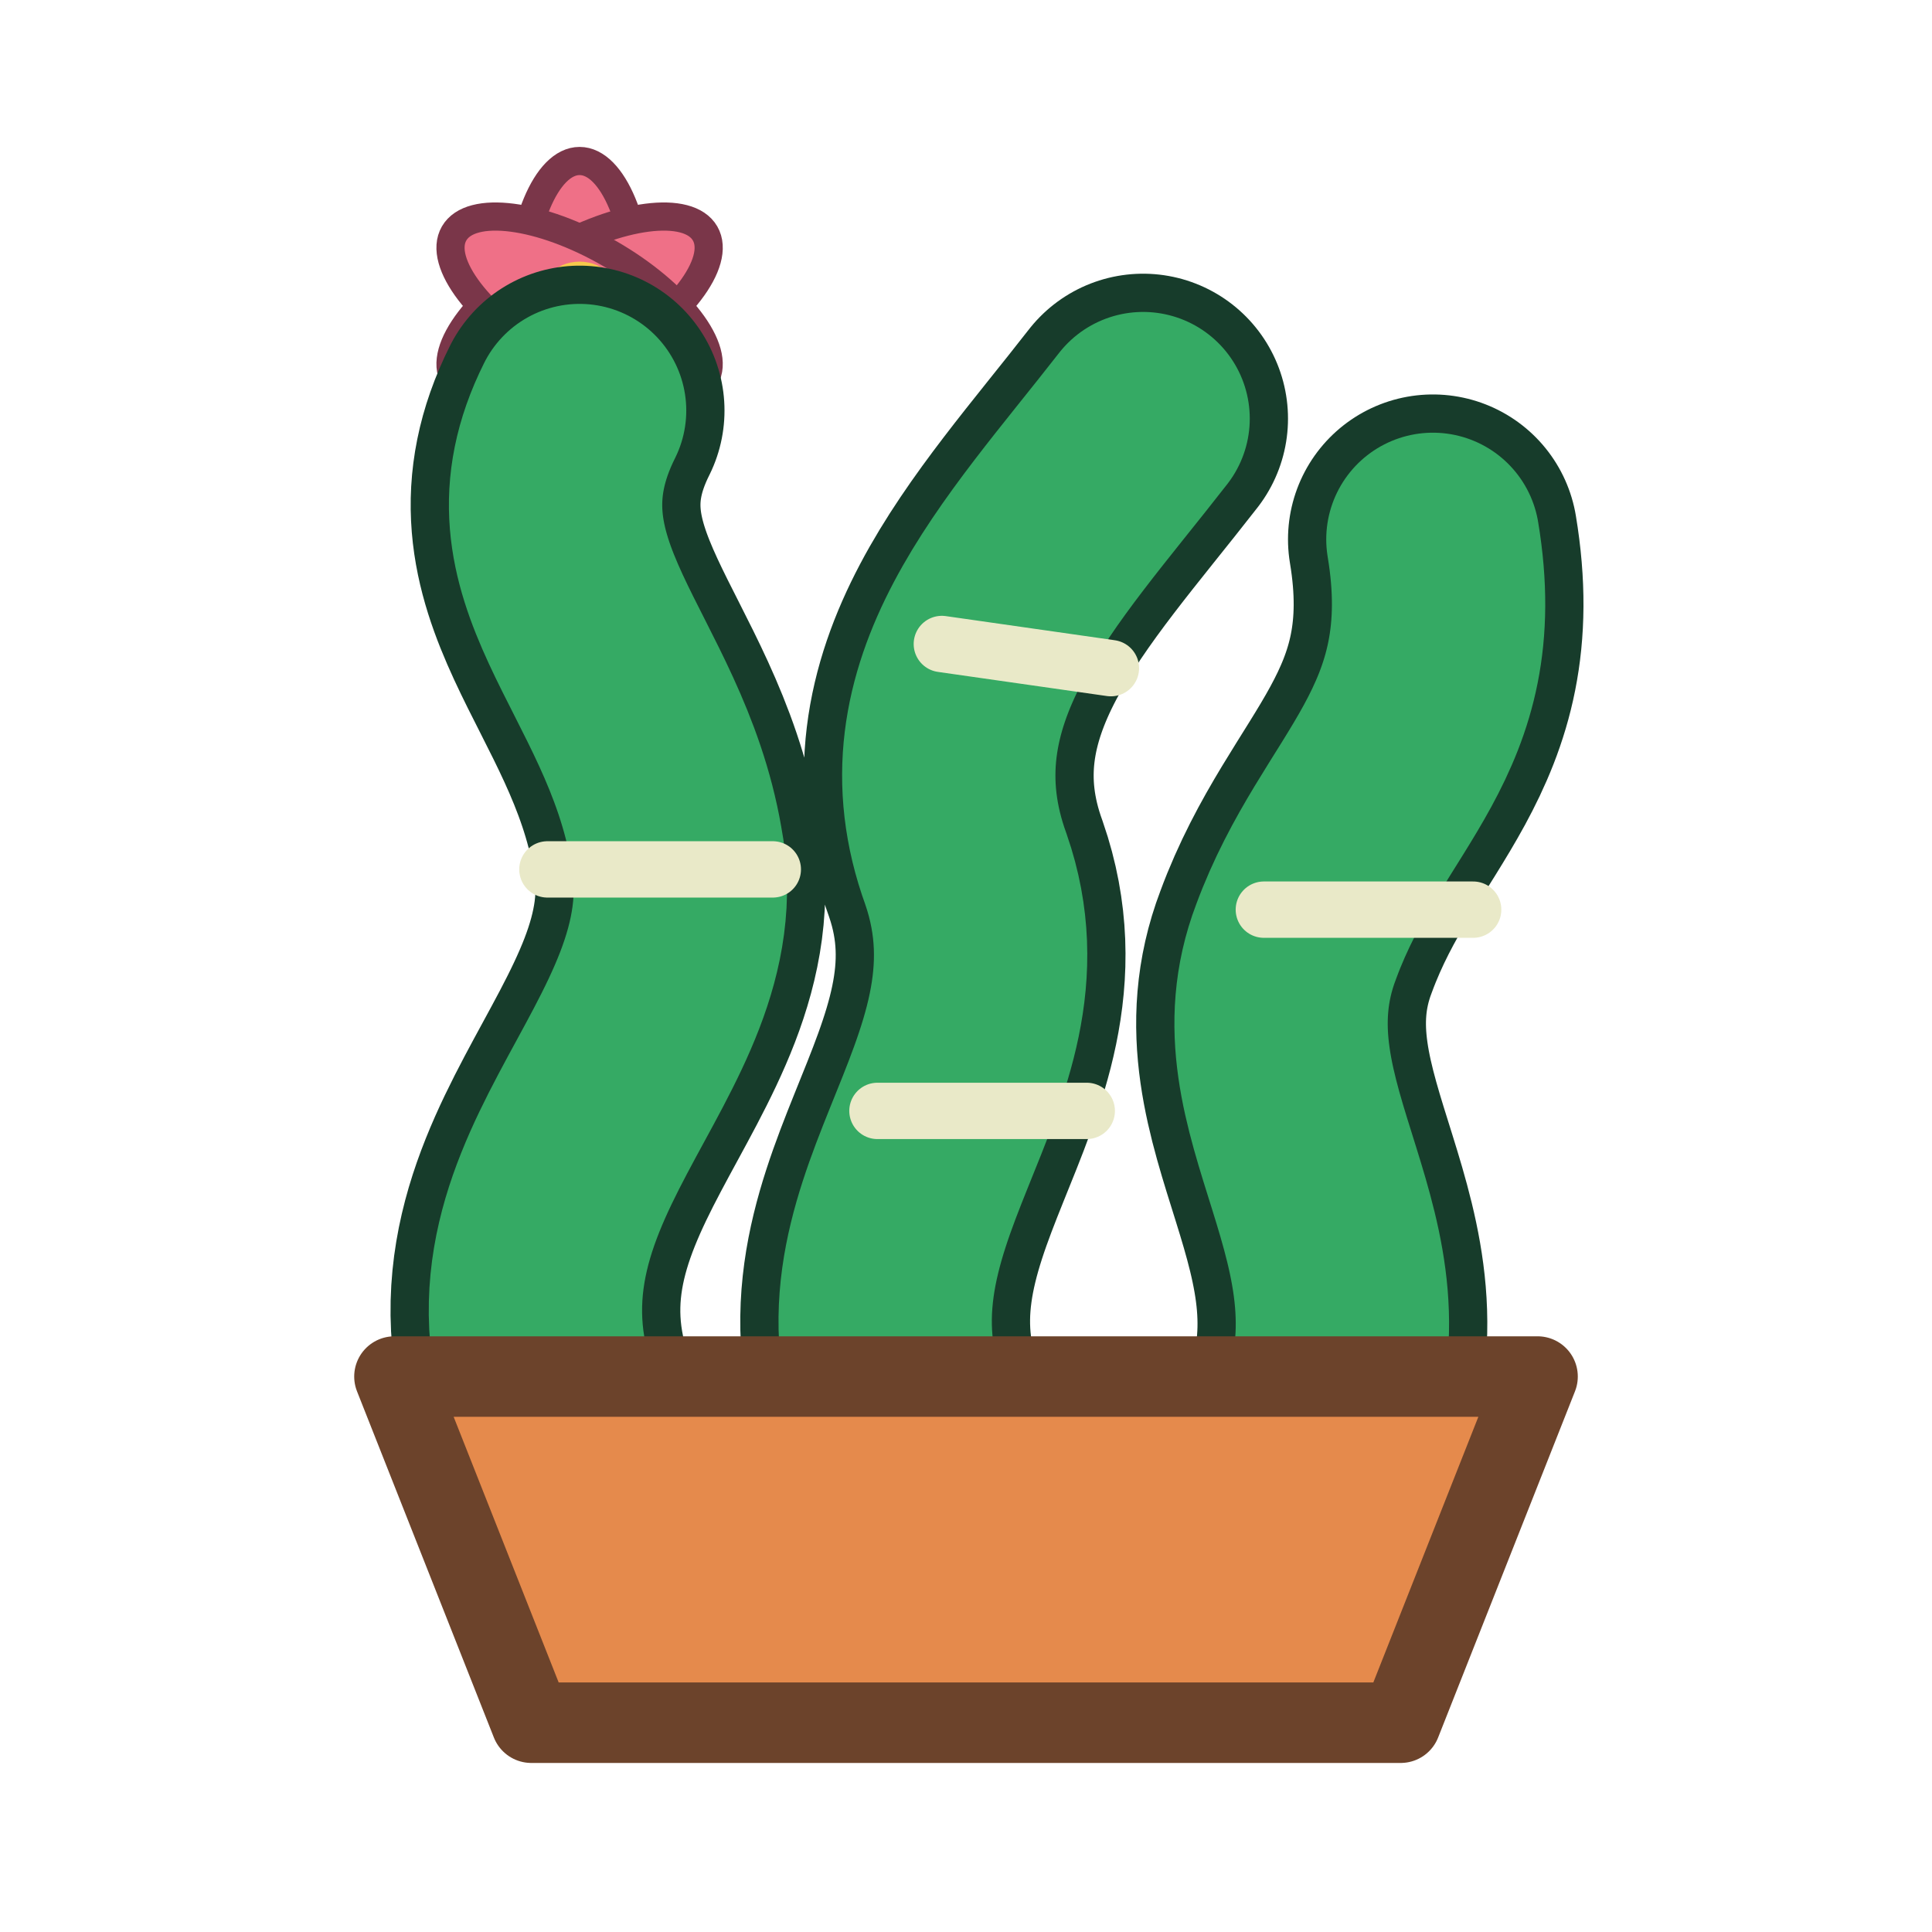
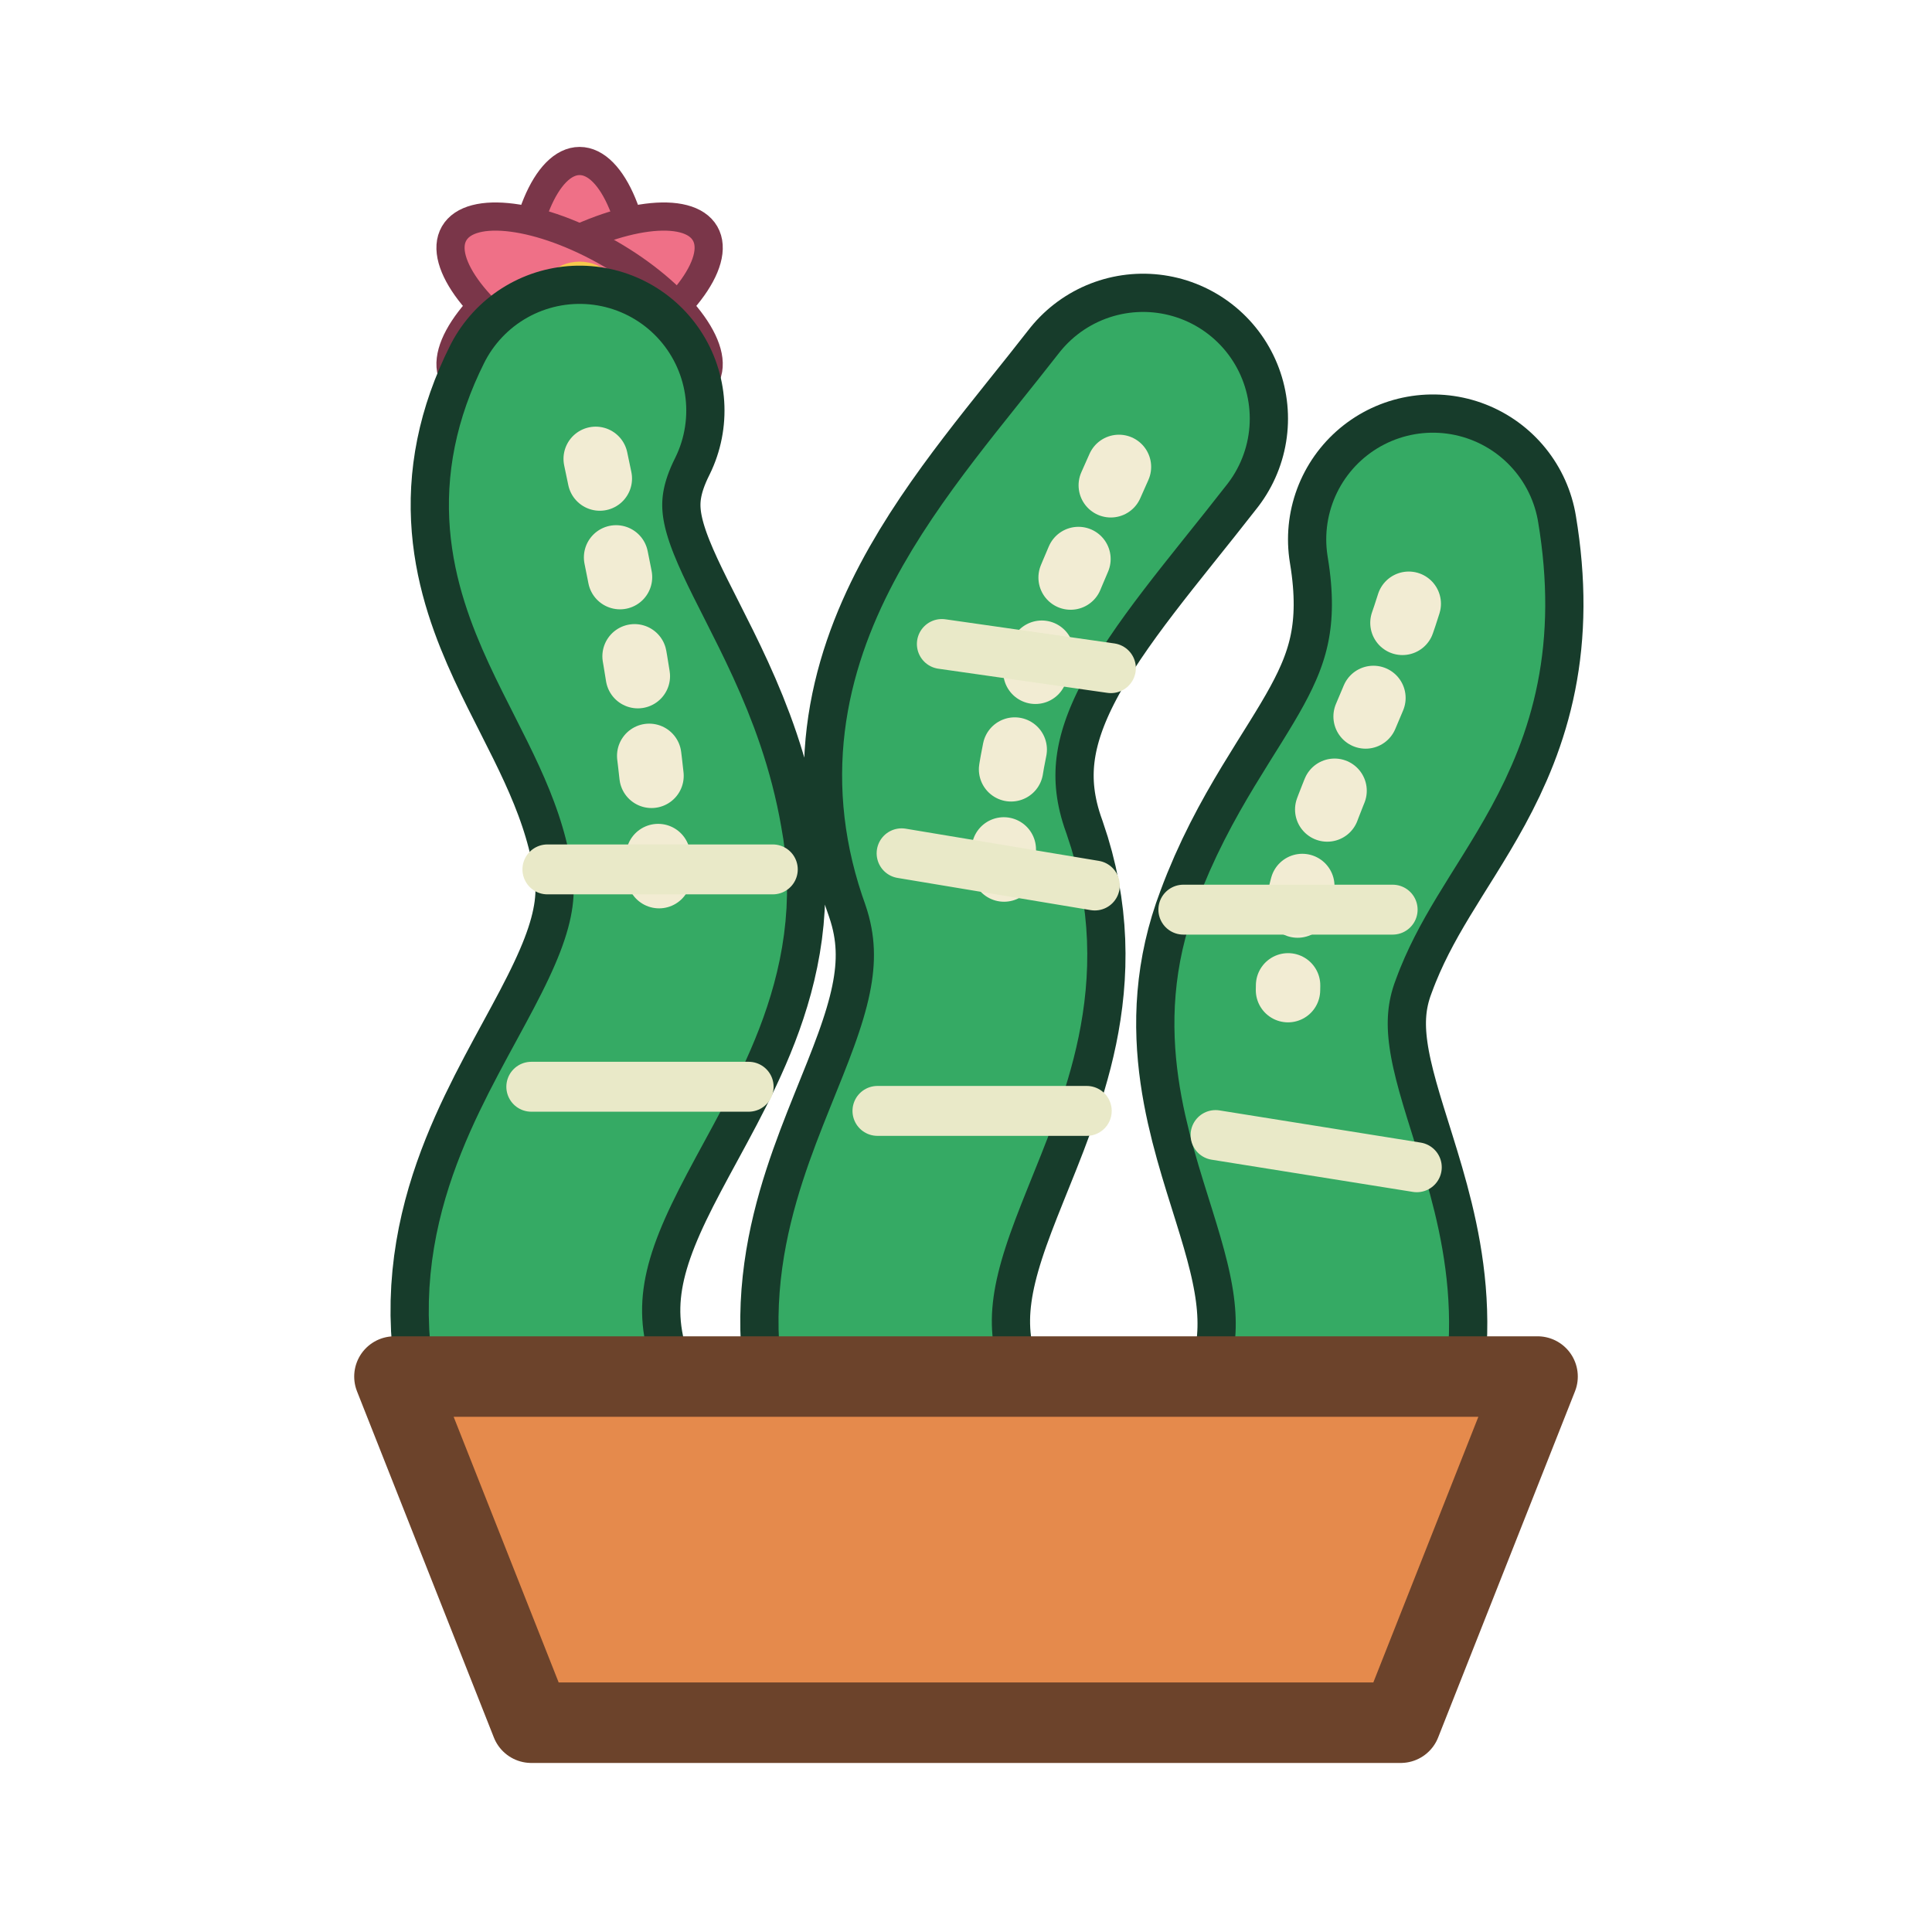
- <svg xmlns="http://www.w3.org/2000/svg" viewBox="0 0 24 24" role="img" aria-labelledby="title">
-   <g fill="#ef7087" stroke="#7a3649" stroke-width=".35">
-     <ellipse cx="7.2" cy="3.8" rx=".75" ry="1.8" />
-     <ellipse cx="7.2" cy="3.8" rx=".75" ry="1.8" transform="rotate(60 7.2 3.8)" />
-     <ellipse cx="7.2" cy="3.8" rx=".75" ry="1.8" transform="rotate(120 7.2 3.8)" />
+ <svg xmlns="http://www.w3.org/2000/svg" viewBox="0 0 24 24" role="img" aria-labelledby="nyctocereus-serpentinus-title nyctocereus-serpentinus-description" data-plant-slug="nyctocereus-serpentinus" focusable="false">
+   <g fill="#ef7087" stroke="#7a3649" stroke-width="0.35">
+     <ellipse cx="7.2" cy="3.8" rx="0.75" ry="1.8" />
+     <ellipse cx="7.2" cy="3.8" rx="0.75" ry="1.8" transform="rotate(60 7.2 3.8)" />
+     <ellipse cx="7.2" cy="3.8" rx="0.75" ry="1.8" transform="rotate(120 7.2 3.8)" />
  </g>
-   <circle cx="7.2" cy="3.8" r=".55" fill="#f6c94c" />
-   <path d="M7 17.8c-1.4-3.1 1.9-4.7 1.4-7.3C8 8.2 6.2 7.1 7.2 5.1m4.1 12.7c-1.2-2.7 1.6-4.4.7-7-.8-2.2.8-3.8 2.2-5.6m2.2 12.6c1-2.4-1.1-4-.3-6.1.7-1.9 2.1-2.6 1.7-5" fill="none" stroke="#173c2b" stroke-linecap="round" stroke-width="3.6" />
-   <path d="M7 17.8c-1.4-3.1 1.9-4.7 1.4-7.3C8 8.2 6.2 7.1 7.2 5.1m4.1 12.7c-1.2-2.7 1.6-4.4.7-7-.8-2.2.8-3.8 2.2-5.6m2.2 12.6c1-2.4-1.1-4-.3-6.1.7-1.9 2.1-2.6 1.7-5" fill="none" stroke="#35aa64" stroke-linecap="round" stroke-width="2.65" />
-   <path d="M6.8 10.8h2.8m1.3 3h2.6m2.2-2.5h2.6M11.7 8l2.1.3" fill="none" stroke="#e9e9c8" stroke-linecap="round" stroke-width=".7" />
+   <circle cx="7.2" cy="3.8" r="0.55" fill="#f6c94c" />
+   <path d="M7 17.8c-1.4-3.1 1.9-4.7 1.4-7.3C8 8.2 6.2 7.1 7.2 5.1m4.1 12.7c-1.2-2.7 1.6-4.4 0.7-7-0.8-2.2 0.8-3.8 2.2-5.6m2.2 12.6c1-2.4-1.1-4-0.3-6.1 0.7-1.9 2.1-2.6 1.7-5" fill="none" stroke="#173c2b" stroke-linecap="round" stroke-width="3.6" />
+   <path d="M7 17.8c-1.4-3.1 1.9-4.7 1.4-7.3C8 8.2 6.2 7.1 7.2 5.1m4.1 12.7c-1.2-2.7 1.6-4.4 0.7-7-0.8-2.2 0.8-3.8 2.2-5.6m2.2 12.6c1-2.4-1.1-4-0.3-6.1 0.7-1.9 2.1-2.6 1.7-5" fill="none" stroke="#35aa64" stroke-linecap="round" stroke-width="2.65" />
+   <path d="M7.4 5.7c0.4 1.9 0.8 3.8 0.8 5.8m5.7-5.7c-0.8 1.8-1.6 3.5-1.4 5.4m5-3.7c-0.5 1.6-1.5 3.1-1.5 4.8" fill="none" stroke="#f2ecd3" stroke-dasharray="0.25 1" stroke-linecap="round" stroke-width="0.8" />
+   <path d="M6.8 10.8h2.8m-3 2.7h2.7m1.6 0.3h2.6m-2.3-3.2 2.4 0.4m1.1 0.3h2.6m-2.2 2.8 2.5 0.4M11.7 8l2.1 0.3" fill="none" stroke="#e9e9c8" stroke-linecap="round" stroke-width="0.62" />
  <path d="M4.9 17.1h14.2l-1.7 4.3H6.6z" fill="#e58a4c" stroke="#6c432b" stroke-linejoin="round" stroke-width="1" />
</svg>
